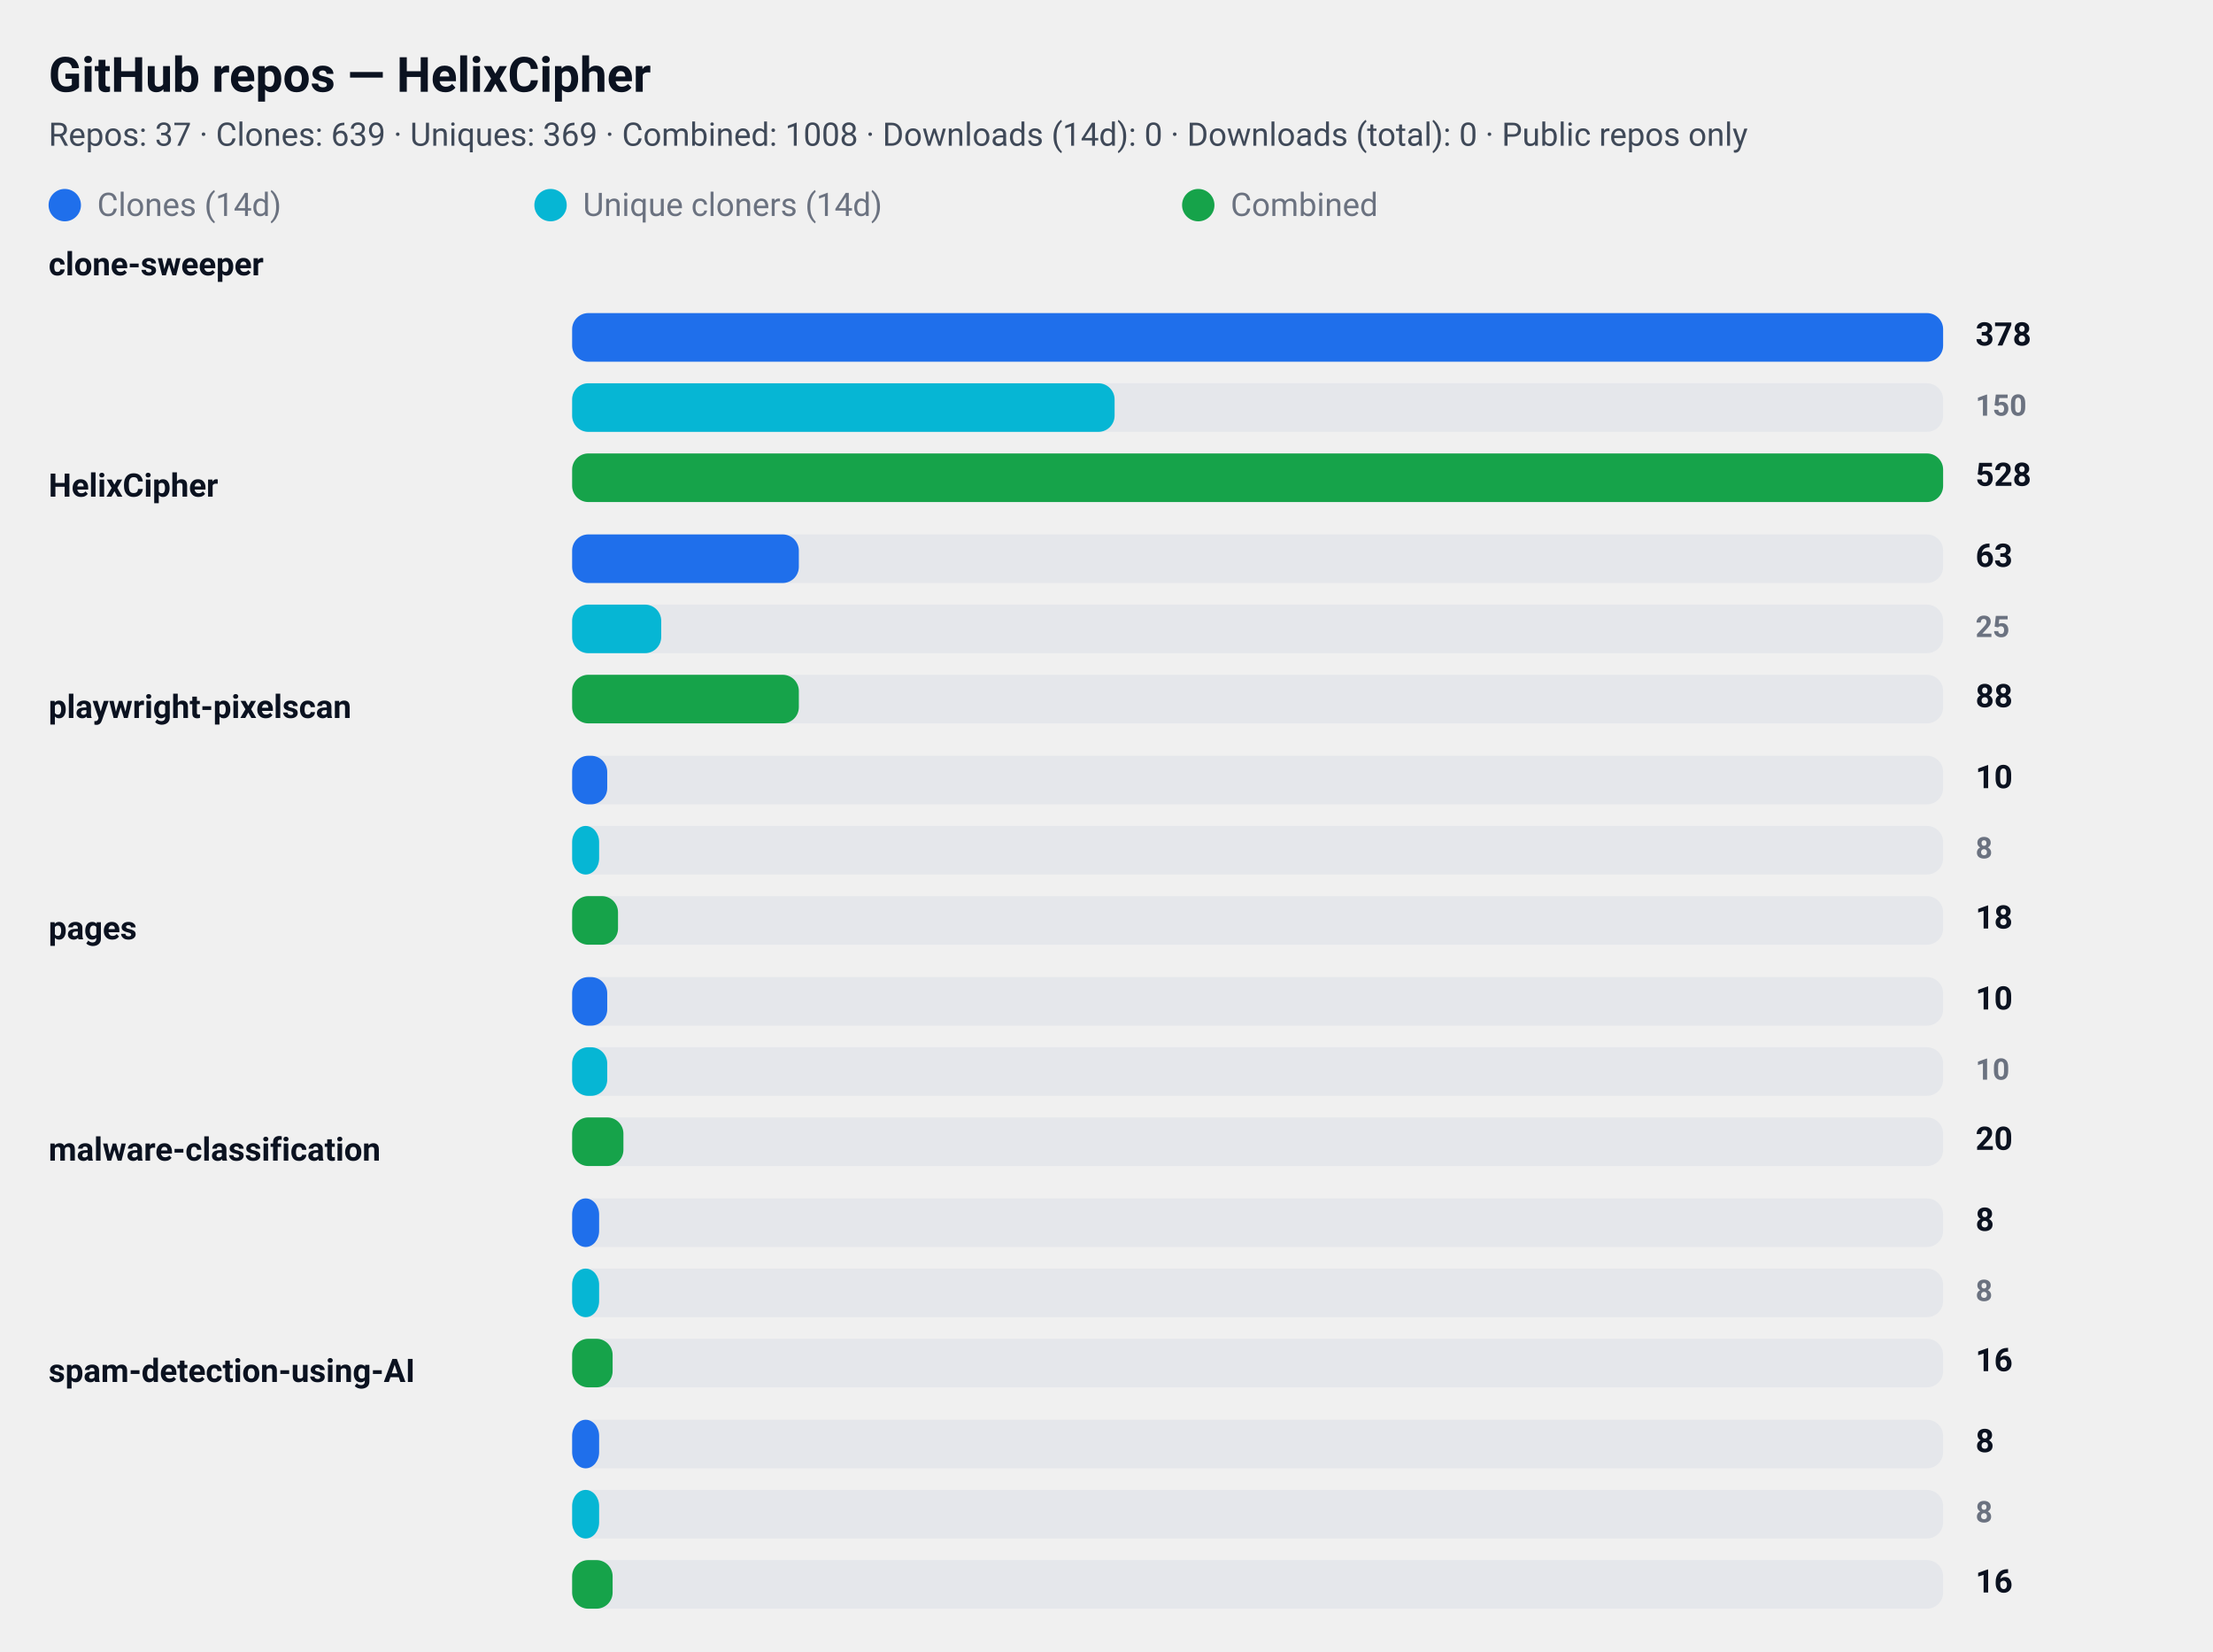
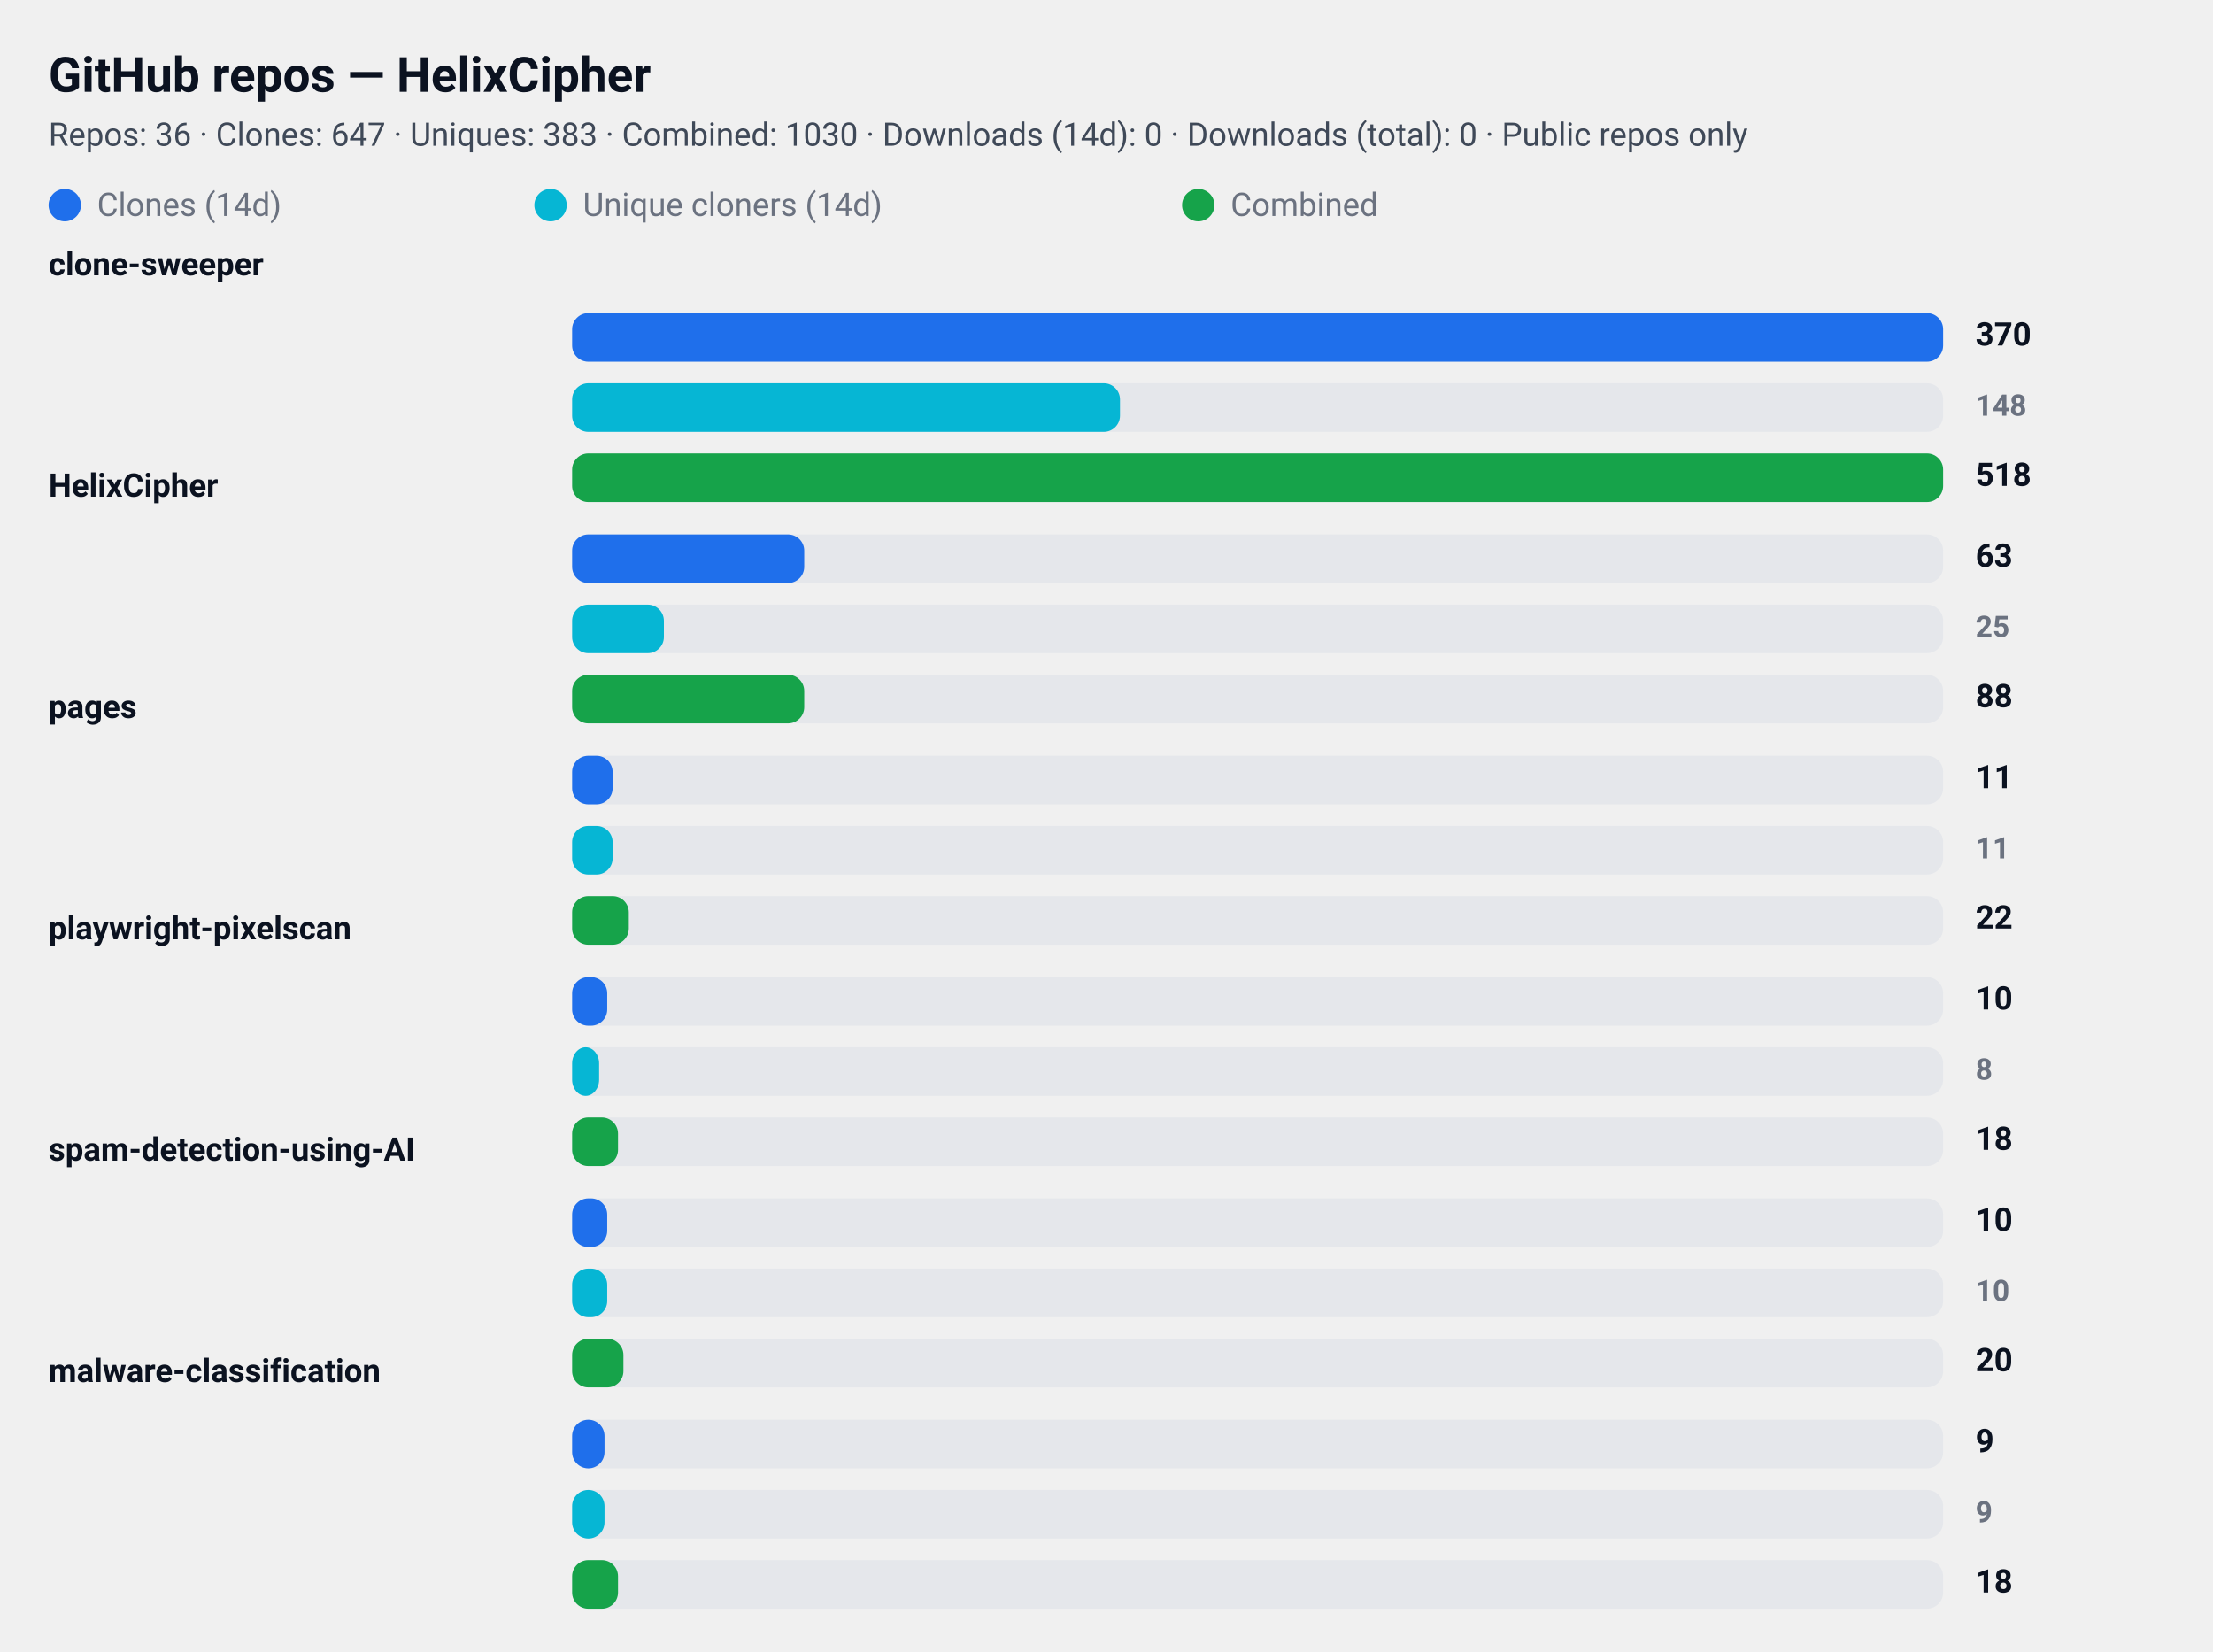
<svg xmlns="http://www.w3.org/2000/svg" width="820" height="612" viewBox="0 0 820 612" role="img" aria-label="GitHub repository clone statistics">
  <style>
  .card  { font-family: "Segoe UI", Roboto, "Helvetica Neue", Arial, sans-serif; }
  .title { font-weight: 700; font-size: 18px; fill: #0b1220; }
  .meta  { font-weight: 400; font-size: 12px; fill: #374151; opacity: 0.95; }
  .label { font-weight: 600; font-size: 12px; fill: #0b1220; }
  .count { font-weight: 700; font-size: 12px; fill: #0b1220; text-anchor: start; }
  .count-small { font-weight: 600; font-size: 11px; fill:#6b7280; text-anchor: start; }
  .muted { font-size:12px; fill:#6b7280; }

  .bar-clone { fill: #1f6feb; rx:6; }
  .bar-uniq  { fill: #06b6d4; rx:6; }
  .bar-comb  { fill: #16a34a; rx:6; }

  .bar-bg { fill: #e5e7eb; rx:6; }
  @media (prefers-color-scheme: dark) {
    .title, .meta, .label, .count, .count-small, .muted { fill: #ffffff; }
    .meta, .count-small { opacity: 0.9; }
  }
</style>
  <rect x="0" y="0" width="820" height="612" rx="12" fill="transparent" />
  <text x="18" y="34" class="title card">GitHub repos — HelixCipher</text>
-   <text x="18" y="54" class="meta card">Repos: 37 · Clones: 639 · Uniques: 369 · Combined: 1008 · Downloads (14d): 0 · Downloads (total): 0 · Public repos only</text>
+   <text x="18" y="54" class="meta card">Repos: 36 · Clones: 647 · Uniques: 383 · Combined: 1030 · Downloads (14d): 0 · Downloads (total): 0 · Public repos only</text>
  <g id="legend">
    <rect x="18" y="70" width="12" height="12" class="bar-clone" />
    <text x="36" y="80" class="muted card">Clones (14d)</text>
    <rect x="198" y="70" width="12" height="12" class="bar-uniq" />
    <text x="216" y="80" class="muted card">Unique cloners (14d)</text>
    <rect x="438" y="70" width="12" height="12" class="bar-comb" />
    <text x="456" y="80" class="muted card">Combined</text>
  </g>
  <text x="18" y="102" class="label card">clone-sweeper</text>
  <rect x="212" y="116" width="508" height="18" class="bar-bg" />
  <rect x="212" y="116" width="508" height="18" class="bar-clone" />
-   <text x="732" y="128" class="count card">378</text>
+   <text x="732" y="128" class="count card">370</text>
  <rect x="212" y="142" width="508" height="18" class="bar-bg" />
-   <rect x="212" y="142" width="201" height="18" class="bar-uniq" />
-   <text x="732" y="154" class="count-small card">150</text>
+   <rect x="212" y="142" width="203" height="18" class="bar-uniq" />
+   <text x="732" y="154" class="count-small card">148</text>
  <rect x="212" y="168" width="508" height="18" class="bar-bg" />
  <rect x="212" y="168" width="508" height="18" class="bar-comb" />
-   <text x="732" y="180" class="count card">528</text>
+   <text x="732" y="180" class="count card">518</text>
  <text x="18" y="184" class="label card">HelixCipher</text>
  <rect x="212" y="198" width="508" height="18" class="bar-bg" />
-   <rect x="212" y="198" width="84" height="18" class="bar-clone" />
+   <rect x="212" y="198" width="86" height="18" class="bar-clone" />
  <text x="732" y="210" class="count card">63</text>
  <rect x="212" y="224" width="508" height="18" class="bar-bg" />
-   <rect x="212" y="224" width="33" height="18" class="bar-uniq" />
+   <rect x="212" y="224" width="34" height="18" class="bar-uniq" />
  <text x="732" y="236" class="count-small card">25</text>
  <rect x="212" y="250" width="508" height="18" class="bar-bg" />
-   <rect x="212" y="250" width="84" height="18" class="bar-comb" />
+   <rect x="212" y="250" width="86" height="18" class="bar-comb" />
  <text x="732" y="262" class="count card">88</text>
-   <text x="18" y="266" class="label card">playwright-pixelscan</text>
+   <text x="18" y="266" class="label card">pages</text>
  <rect x="212" y="280" width="508" height="18" class="bar-bg" />
-   <rect x="212" y="280" width="13" height="18" class="bar-clone" />
-   <text x="732" y="292" class="count card">10</text>
+   <rect x="212" y="280" width="15" height="18" class="bar-clone" />
+   <text x="732" y="292" class="count card">11</text>
  <rect x="212" y="306" width="508" height="18" class="bar-bg" />
-   <rect x="212" y="306" width="10" height="18" class="bar-uniq" />
-   <text x="732" y="318" class="count-small card">8</text>
+   <rect x="212" y="306" width="15" height="18" class="bar-uniq" />
+   <text x="732" y="318" class="count-small card">11</text>
  <rect x="212" y="332" width="508" height="18" class="bar-bg" />
-   <rect x="212" y="332" width="17" height="18" class="bar-comb" />
-   <text x="732" y="344" class="count card">18</text>
-   <text x="18" y="348" class="label card">pages</text>
+   <rect x="212" y="332" width="21" height="18" class="bar-comb" />
+   <text x="732" y="344" class="count card">22</text>
+   <text x="18" y="348" class="label card">playwright-pixelscan</text>
  <rect x="212" y="362" width="508" height="18" class="bar-bg" />
  <rect x="212" y="362" width="13" height="18" class="bar-clone" />
  <text x="732" y="374" class="count card">10</text>
  <rect x="212" y="388" width="508" height="18" class="bar-bg" />
-   <rect x="212" y="388" width="13" height="18" class="bar-uniq" />
-   <text x="732" y="400" class="count-small card">10</text>
+   <rect x="212" y="388" width="10" height="18" class="bar-uniq" />
+   <text x="732" y="400" class="count-small card">8</text>
  <rect x="212" y="414" width="508" height="18" class="bar-bg" />
-   <rect x="212" y="414" width="19" height="18" class="bar-comb" />
-   <text x="732" y="426" class="count card">20</text>
-   <text x="18" y="430" class="label card">malware-classification</text>
+   <rect x="212" y="414" width="17" height="18" class="bar-comb" />
+   <text x="732" y="426" class="count card">18</text>
+   <text x="18" y="430" class="label card">spam-detection-using-AI</text>
  <rect x="212" y="444" width="508" height="18" class="bar-bg" />
-   <rect x="212" y="444" width="10" height="18" class="bar-clone" />
-   <text x="732" y="456" class="count card">8</text>
+   <rect x="212" y="444" width="13" height="18" class="bar-clone" />
+   <text x="732" y="456" class="count card">10</text>
  <rect x="212" y="470" width="508" height="18" class="bar-bg" />
-   <rect x="212" y="470" width="10" height="18" class="bar-uniq" />
-   <text x="732" y="482" class="count-small card">8</text>
+   <rect x="212" y="470" width="13" height="18" class="bar-uniq" />
+   <text x="732" y="482" class="count-small card">10</text>
  <rect x="212" y="496" width="508" height="18" class="bar-bg" />
-   <rect x="212" y="496" width="15" height="18" class="bar-comb" />
-   <text x="732" y="508" class="count card">16</text>
-   <text x="18" y="512" class="label card">spam-detection-using-AI</text>
+   <rect x="212" y="496" width="19" height="18" class="bar-comb" />
+   <text x="732" y="508" class="count card">20</text>
+   <text x="18" y="512" class="label card">malware-classification</text>
  <rect x="212" y="526" width="508" height="18" class="bar-bg" />
-   <rect x="212" y="526" width="10" height="18" class="bar-clone" />
-   <text x="732" y="538" class="count card">8</text>
+   <rect x="212" y="526" width="12" height="18" class="bar-clone" />
+   <text x="732" y="538" class="count card">9</text>
  <rect x="212" y="552" width="508" height="18" class="bar-bg" />
-   <rect x="212" y="552" width="10" height="18" class="bar-uniq" />
-   <text x="732" y="564" class="count-small card">8</text>
+   <rect x="212" y="552" width="12" height="18" class="bar-uniq" />
+   <text x="732" y="564" class="count-small card">9</text>
  <rect x="212" y="578" width="508" height="18" class="bar-bg" />
-   <rect x="212" y="578" width="15" height="18" class="bar-comb" />
-   <text x="732" y="590" class="count card">16</text>
+   <rect x="212" y="578" width="17" height="18" class="bar-comb" />
+   <text x="732" y="590" class="count card">18</text>
</svg>
